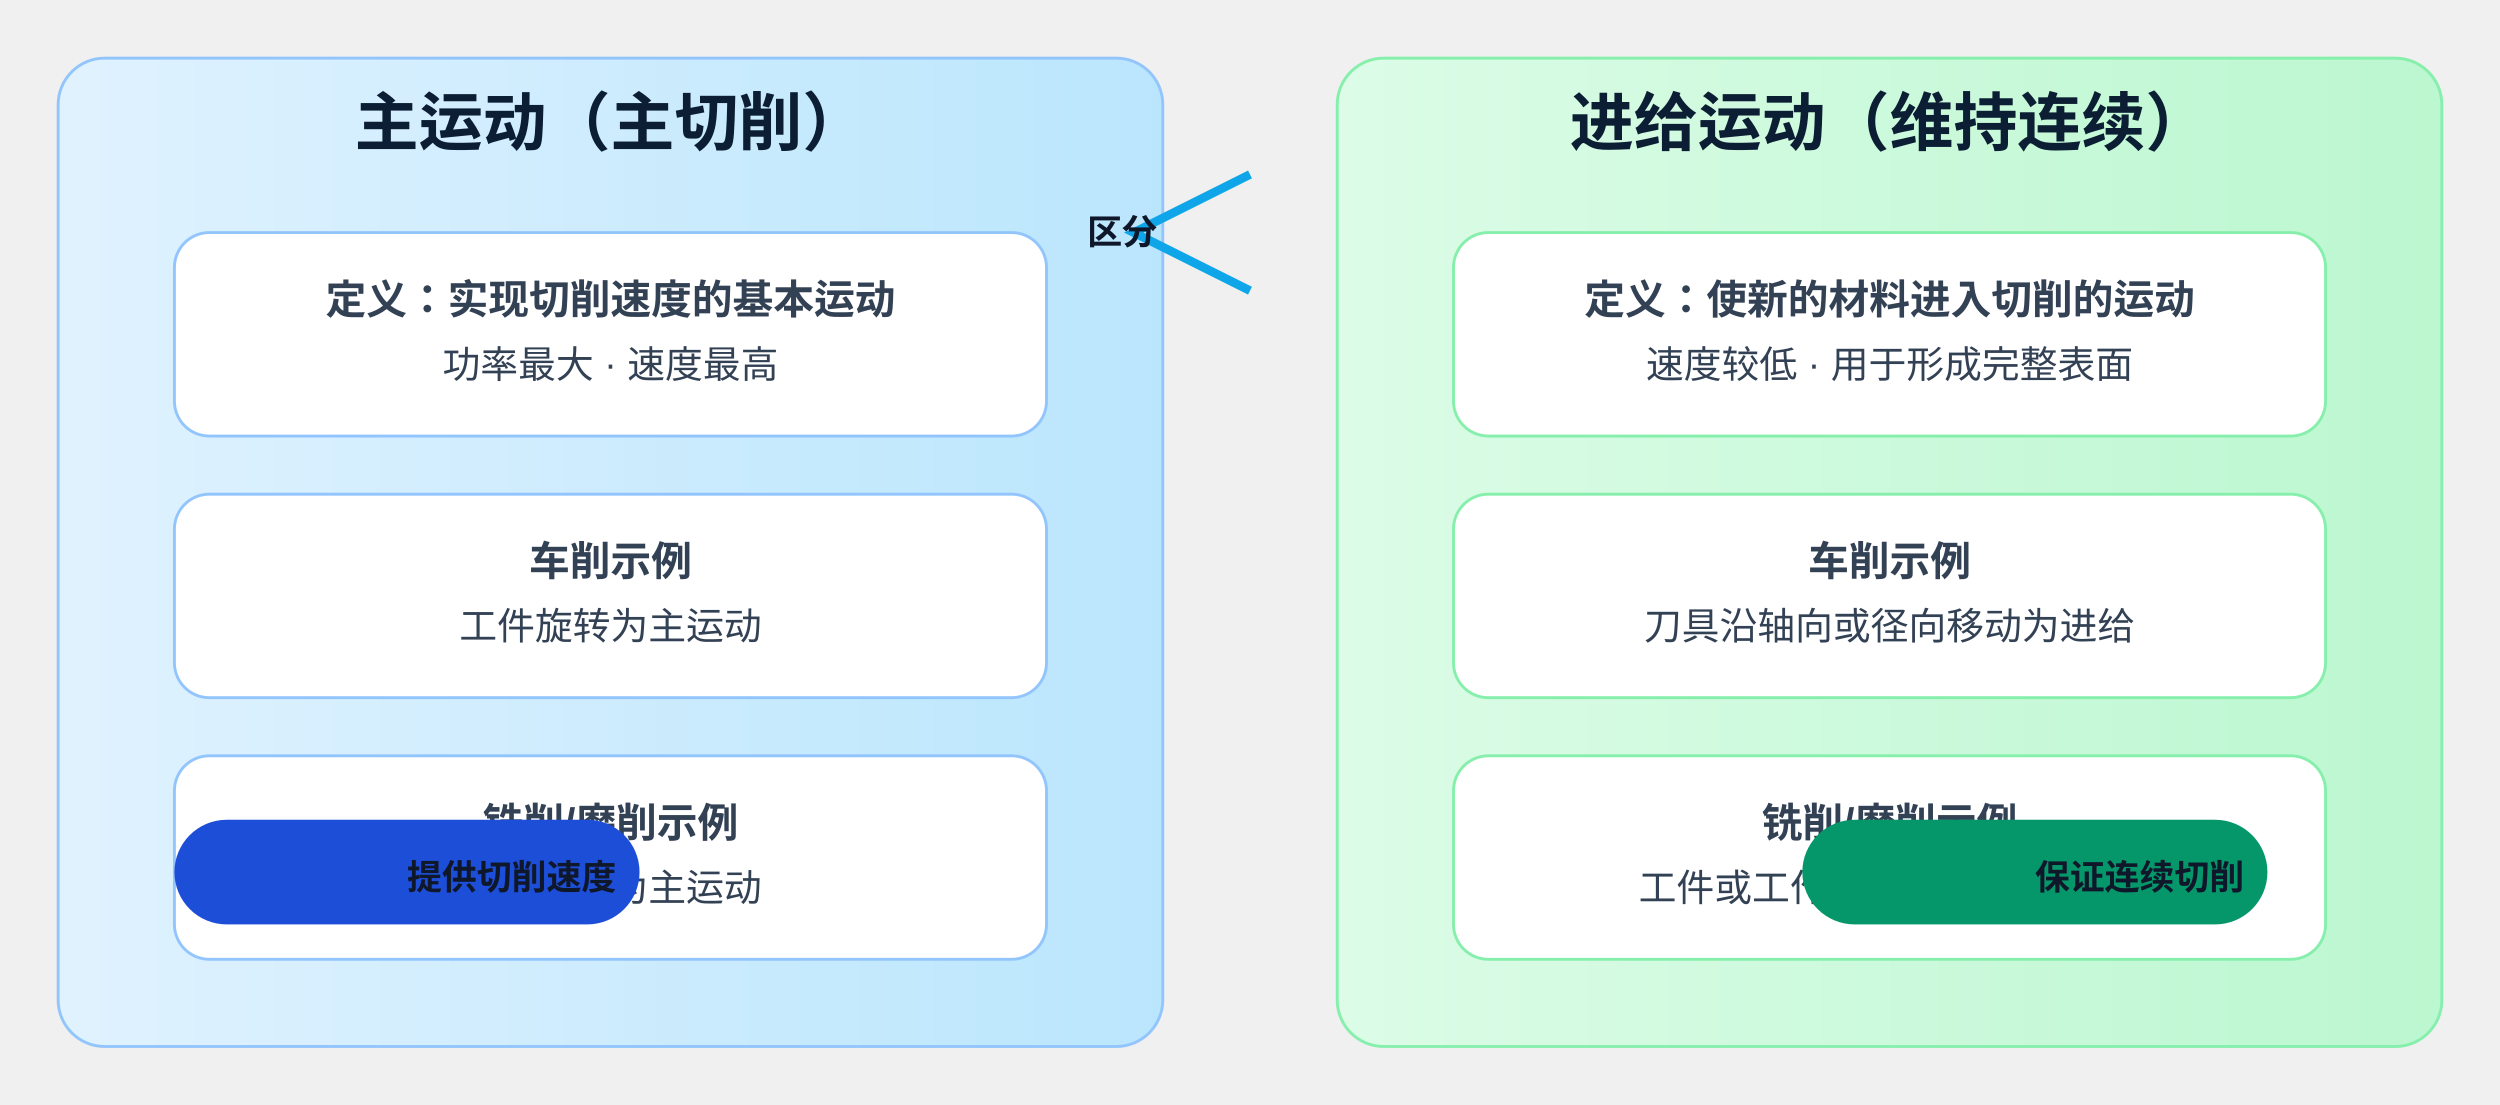
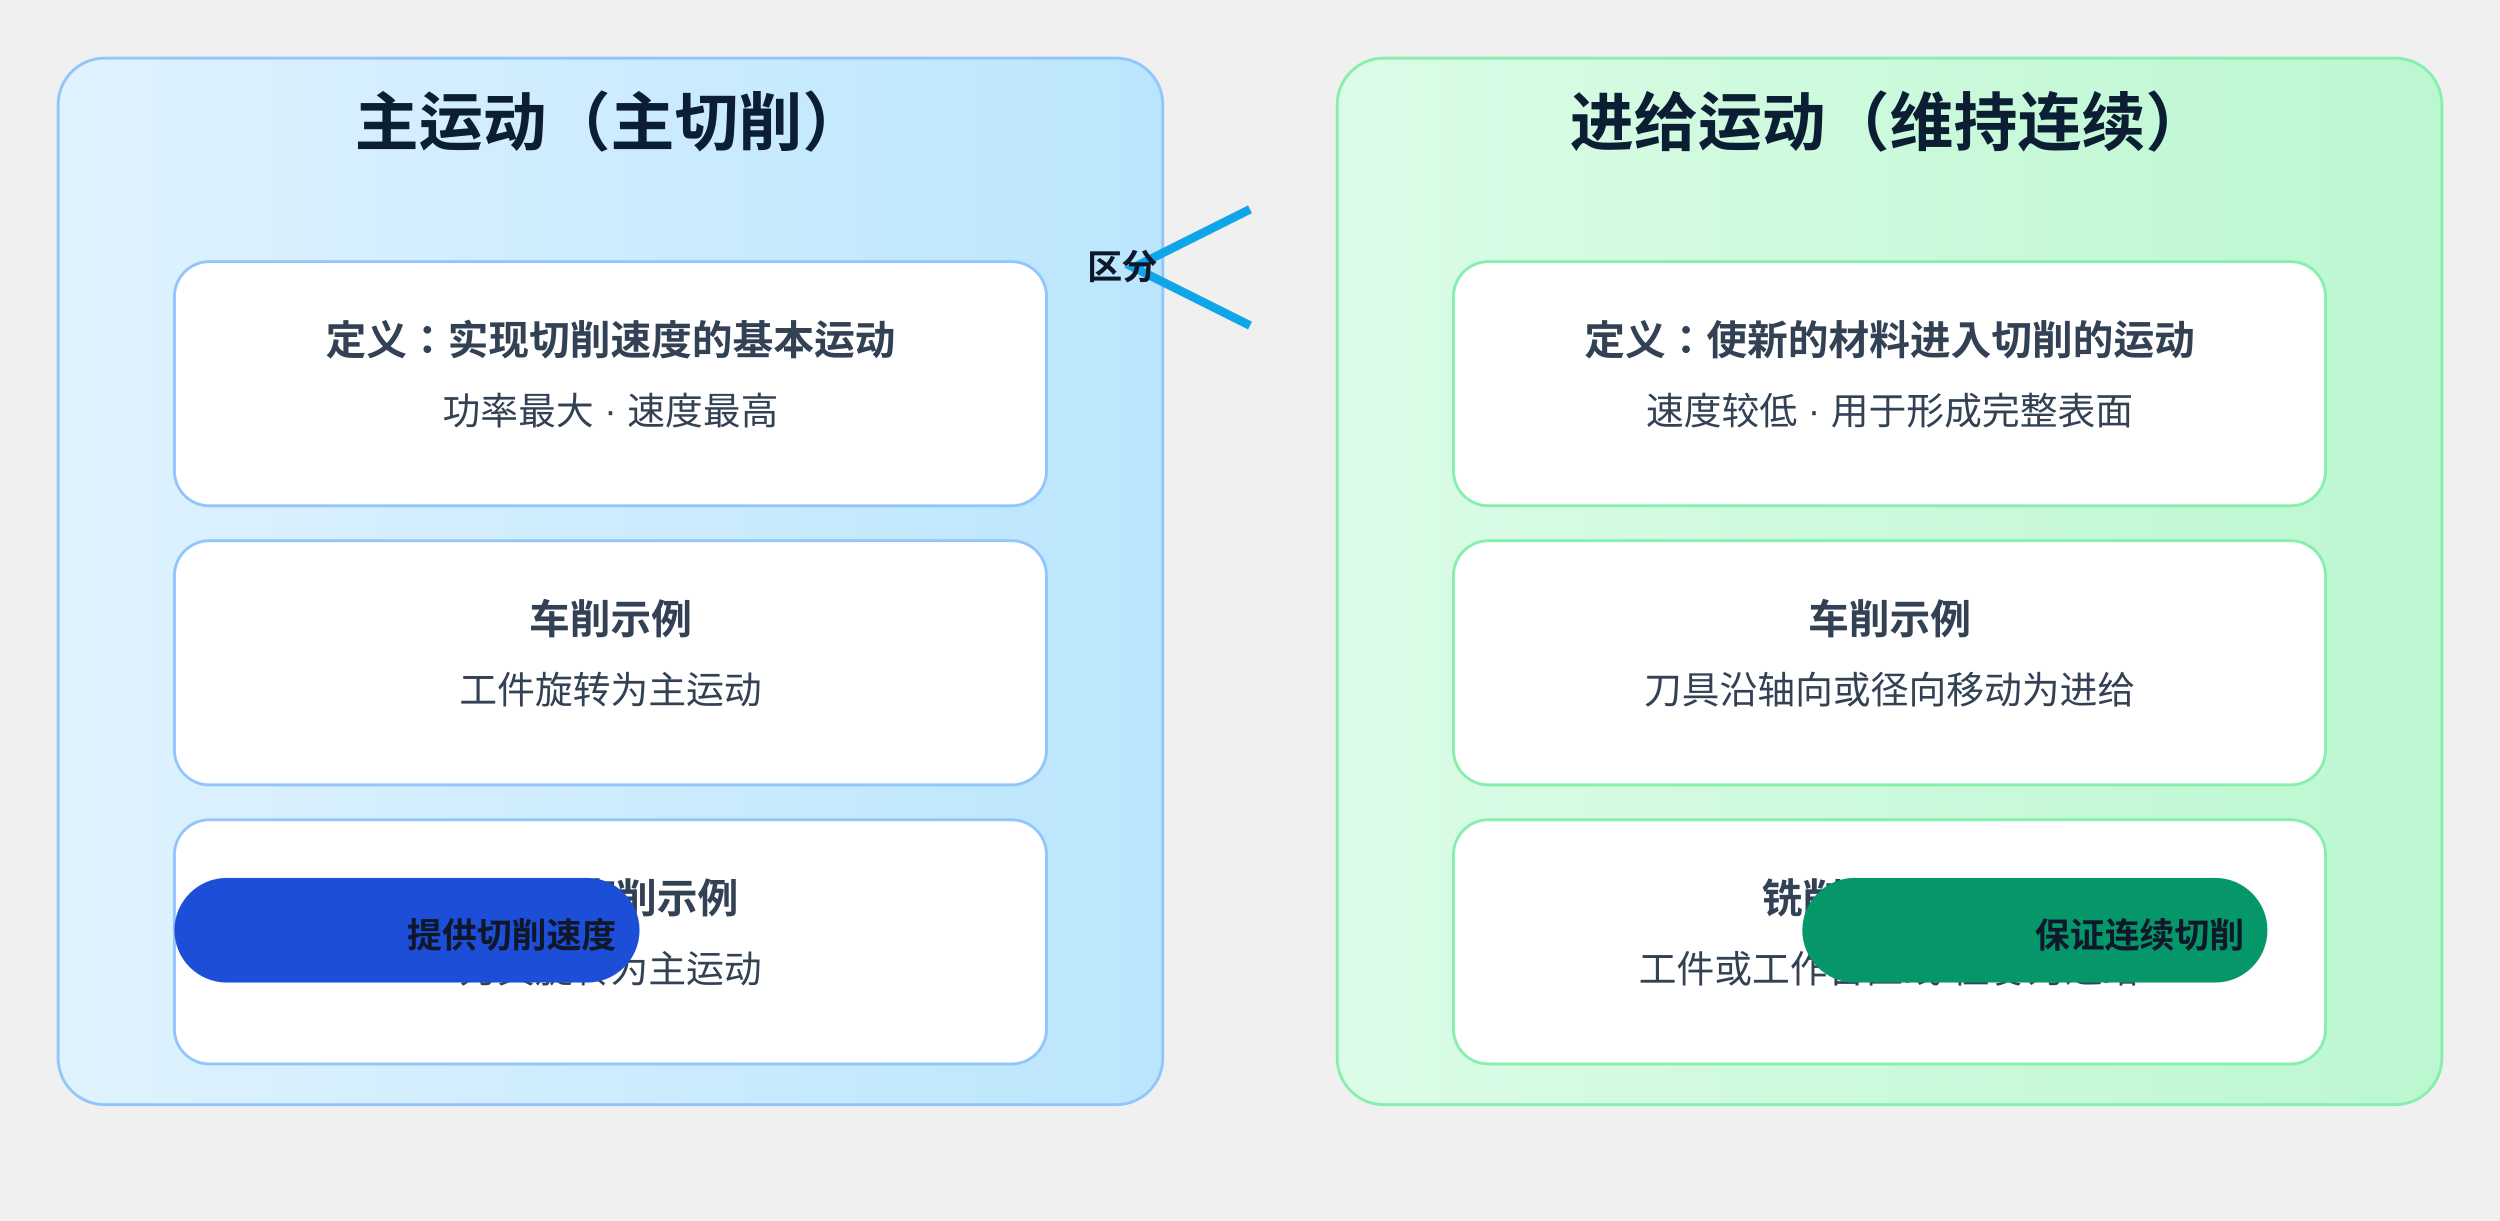
- <svg xmlns="http://www.w3.org/2000/svg" width="860" height="380" viewBox="0 0 860 380">
+ <svg xmlns="http://www.w3.org/2000/svg" width="860" height="420" viewBox="0 0 860 420">
  <defs>
    <linearGradient id="g1" x1="0" x2="1" y1="0" y2="0">
      <stop offset="0%" stop-color="#e0f2fe" />
      <stop offset="100%" stop-color="#bae6fd" />
    </linearGradient>
    <linearGradient id="g2" x1="0" x2="1" y1="0" y2="0">
      <stop offset="0%" stop-color="#dcfce7" />
      <stop offset="100%" stop-color="#bbf7d0" />
    </linearGradient>
    <style>
      .title{font:700 22px system-ui,Segoe UI,Arial;fill:#0b1e33}
      .sub{font:600 14px system-ui,Segoe UI,Arial;fill:#334155}
      .text{font:13px/1.5 system-ui,Segoe UI,Arial;fill:#334155}
      .badge{font:700 12px system-ui,Segoe UI,Arial;fill:#0f172a}
    </style>
  </defs>
-   <rect x="20" y="20" width="380" height="340" rx="16" fill="url(#g1)" stroke="#93c5fd" />
-   <rect x="460" y="20" width="380" height="340" rx="16" fill="url(#g2)" stroke="#86efac" />
+   <rect x="20" y="20" width="380" height="360" rx="16" fill="url(#g1)" stroke="#93c5fd" />
+   <rect x="460" y="20" width="380" height="360" rx="16" fill="url(#g2)" stroke="#86efac" />
  <text x="210" y="50" class="title" text-anchor="middle">主运动（主切削）</text>
  <text x="650" y="50" class="title" text-anchor="middle">进给运动（维持连续）</text>
-   <g transform="translate(60,80)">
-     <rect x="0" y="0" width="300" height="70" rx="12" fill="#fff" stroke="#93c5fd" />
-     <text x="150" y="28" class="sub" text-anchor="middle">定义：实现切削速度的基本运动</text>
-     <text x="150" y="50" class="text" text-anchor="middle">功率最大 · 速度最高</text>
-     <rect x="0" y="90" width="300" height="70" rx="12" fill="#fff" stroke="#93c5fd" />
-     <text x="150" y="118" class="sub" text-anchor="middle">车削示例</text>
-     <text x="150" y="140" class="text" text-anchor="middle">工件旋转为主运动</text>
-     <rect x="0" y="180" width="300" height="70" rx="12" fill="#fff" stroke="#93c5fd" />
-     <text x="150" y="208" class="sub" text-anchor="middle">铣削/磨削示例</text>
-     <text x="150" y="230" class="text" text-anchor="middle">刀具旋转为主运动</text>
+   <g transform="translate(60,90)">
+     <rect x="0" y="0" width="300" height="84" rx="12" fill="#fff" stroke="#93c5fd" />
+     <text x="150" y="32" class="sub" text-anchor="middle">定义：实现切削速度的基本运动</text>
+     <text x="150" y="56" class="text" text-anchor="middle">功率最大 · 速度最高</text>
+     <rect x="0" y="96" width="300" height="84" rx="12" fill="#fff" stroke="#93c5fd" />
+     <text x="150" y="128" class="sub" text-anchor="middle">车削示例</text>
+     <text x="150" y="152" class="text" text-anchor="middle">工件旋转为主运动</text>
+     <rect x="0" y="192" width="300" height="84" rx="12" fill="#fff" stroke="#93c5fd" />
+     <text x="150" y="224" class="sub" text-anchor="middle">铣削/磨削示例</text>
+     <text x="150" y="248" class="text" text-anchor="middle">刀具旋转为主运动</text>
  </g>
-   <g transform="translate(500,80)">
-     <rect x="0" y="0" width="300" height="70" rx="12" fill="#fff" stroke="#86efac" />
-     <text x="150" y="28" class="sub" text-anchor="middle">定义：使新的材料进入切削的运动</text>
-     <text x="150" y="50" class="text" text-anchor="middle">速度较低 · 用于形成完整表面</text>
-     <rect x="0" y="90" width="300" height="70" rx="12" fill="#fff" stroke="#86efac" />
-     <text x="150" y="118" class="sub" text-anchor="middle">车削示例</text>
-     <text x="150" y="140" class="text" text-anchor="middle">刀具沿轴向或径向移动为进给</text>
-     <rect x="0" y="180" width="300" height="70" rx="12" fill="#fff" stroke="#86efac" />
-     <text x="150" y="208" class="sub" text-anchor="middle">铣削/磨削示例</text>
-     <text x="150" y="230" class="text" text-anchor="middle">工件或工作台直线/往复为进给</text>
+   <g transform="translate(500,90)">
+     <rect x="0" y="0" width="300" height="84" rx="12" fill="#fff" stroke="#86efac" />
+     <text x="150" y="32" class="sub" text-anchor="middle">定义：使新的材料进入切削的运动</text>
+     <text x="150" y="56" class="text" text-anchor="middle">速度较低 · 用于形成完整表面</text>
+     <rect x="0" y="96" width="300" height="84" rx="12" fill="#fff" stroke="#86efac" />
+     <text x="150" y="128" class="sub" text-anchor="middle">车削示例</text>
+     <text x="150" y="152" class="text" text-anchor="middle">刀具沿轴向或径向移动为进给</text>
+     <rect x="0" y="192" width="300" height="84" rx="12" fill="#fff" stroke="#86efac" />
+     <text x="150" y="224" class="sub" text-anchor="middle">铣削/磨削示例</text>
+     <text x="150" y="248" class="text" text-anchor="middle">工件或工作台直线/往复为进给</text>
  </g>
-   <g transform="translate(430,60)">
+   <g transform="translate(430,72)">
    <path d="M0 0 L-40 20 L0 40" fill="none" stroke="#0ea5e9" stroke-width="3" />
    <text x="-56" y="24" class="badge" fill="#0ea5e9">区分</text>
  </g>
-   <g transform="translate(140,300)">
+   <g transform="translate(140,320)">
    <rect x="-80" y="-18" width="160" height="36" rx="18" fill="#1d4ed8" />
    <text x="0" y="6" class="badge" fill="#fff">提供切削速度</text>
  </g>
-   <g transform="translate(700,300)">
+   <g transform="translate(700,320)">
    <rect x="-80" y="-18" width="160" height="36" rx="18" fill="#059669" />
    <text x="0" y="6" class="badge" fill="#fff">保证连续切削</text>
  </g>
</svg>
